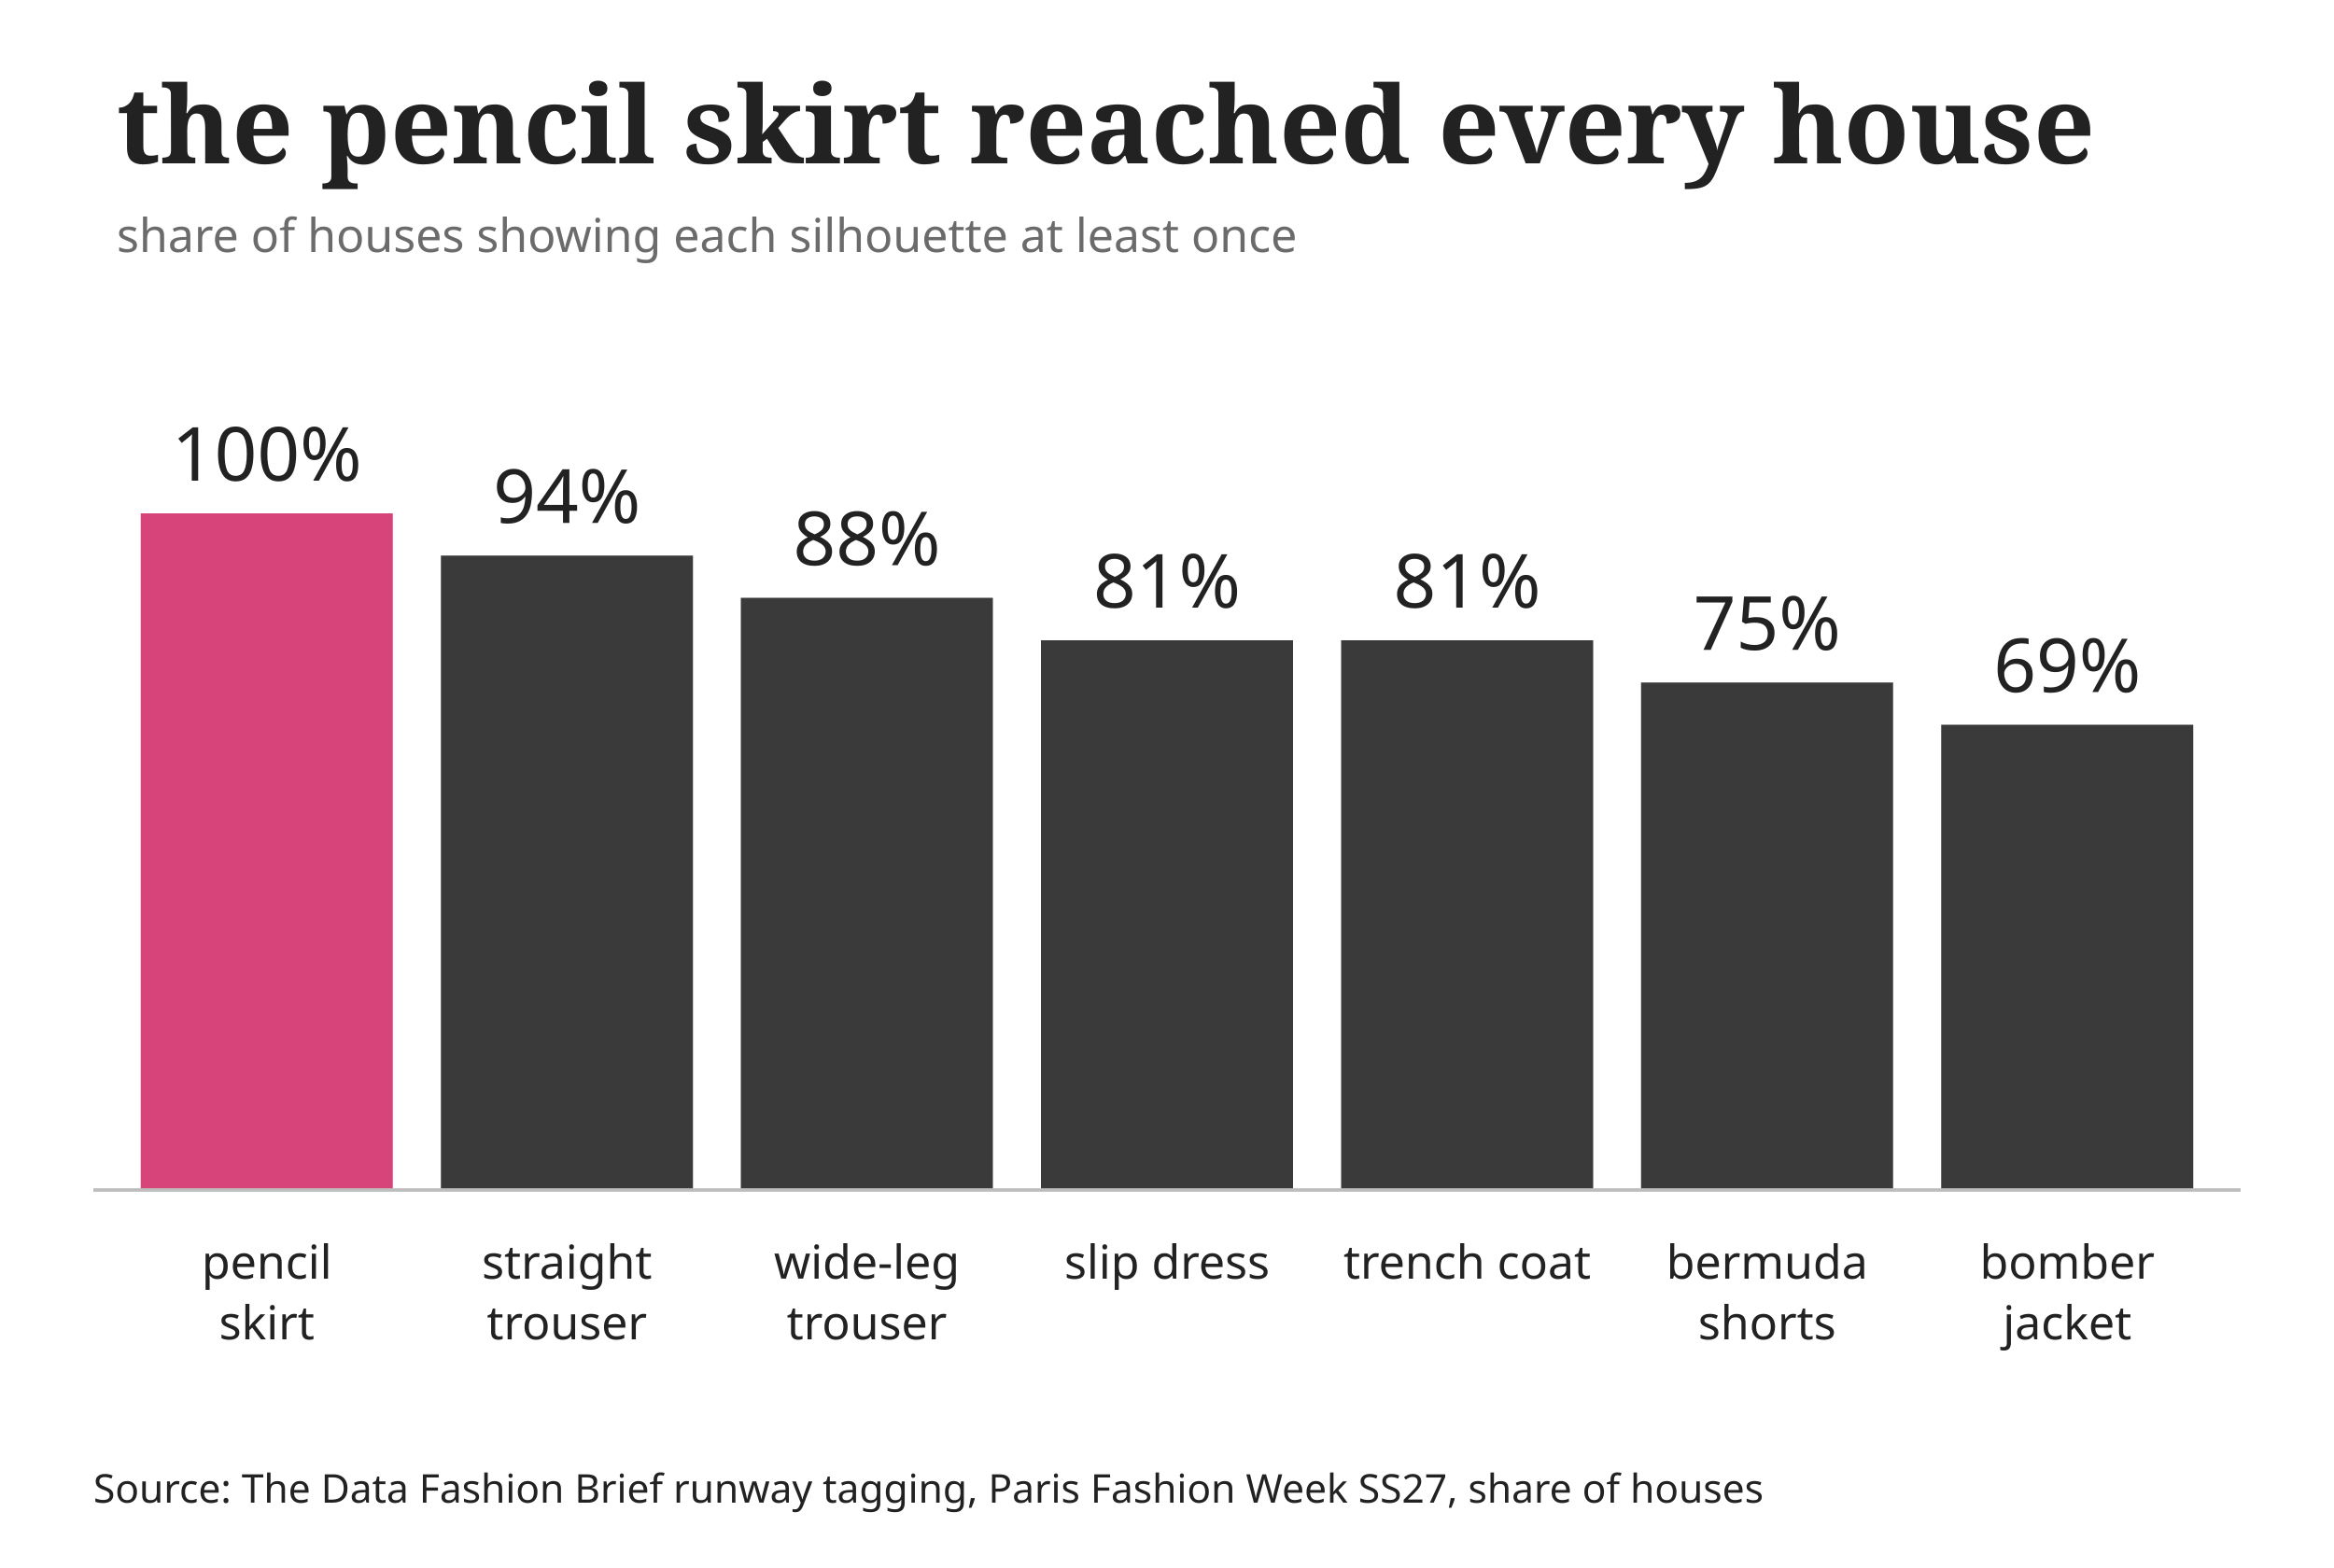
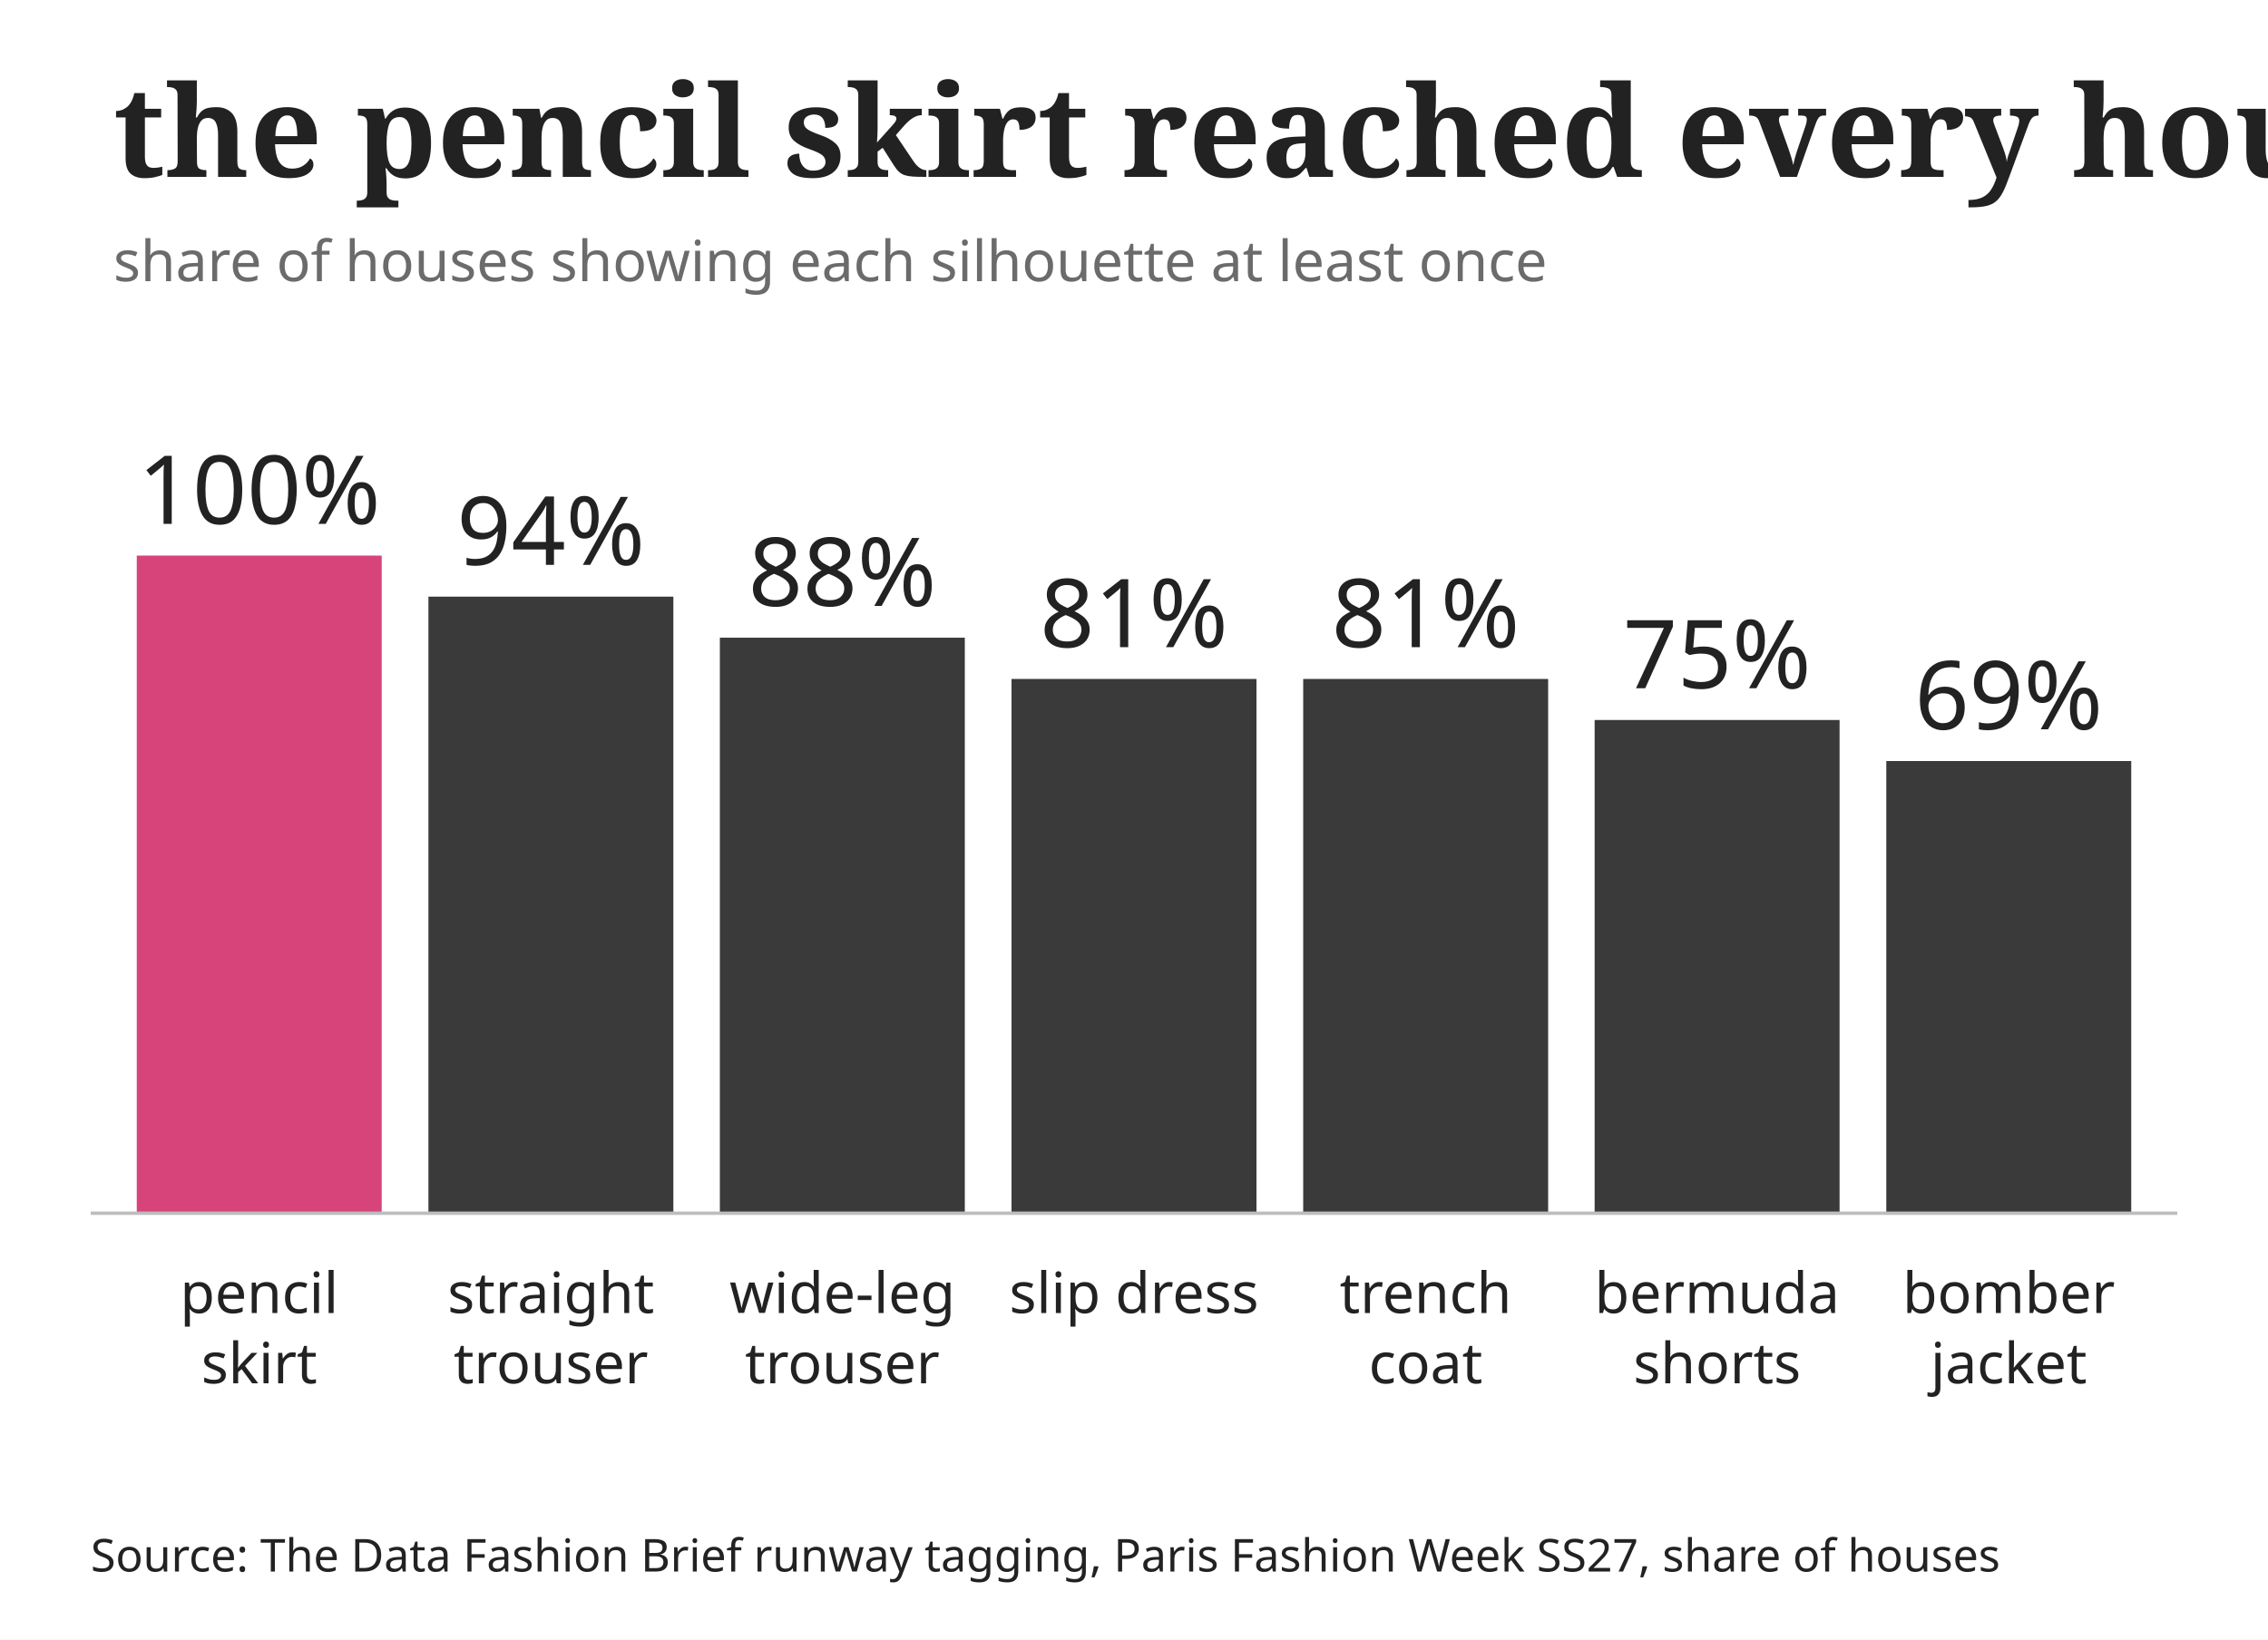
- <svg xmlns="http://www.w3.org/2000/svg" viewBox="0 0 1000 672" width="1000" height="672">
-   <rect width="1000" height="672" fill="#FFFFFF" />
-   <text x="50" y="70" font-family="'Playfair Display', Georgia, serif" font-weight="700" font-size="46" fill="#222222">the pencil skirt reached every house</text>
-   <text x="50" y="108" font-family="'Century Gothic', 'Questrial', 'Avenir', sans-serif" font-size="20" fill="#6B6B6B">share of houses showing each silhouette at least once</text>
-   <rect x="60.3" y="220.0" width="108.0" height="290.0" fill="#D6447A" />
-   <text x="114.3" y="206.0" text-anchor="middle" font-family="'Century Gothic', 'Questrial', 'Avenir', sans-serif" font-size="32" fill="#222222">100%</text>
-   <text x="114.3" y="548" text-anchor="middle" font-family="'Century Gothic', 'Questrial', 'Avenir', sans-serif" font-size="20" fill="#222222">pencil</text>
-   <text x="114.3" y="574" text-anchor="middle" font-family="'Century Gothic', 'Questrial', 'Avenir', sans-serif" font-size="20" fill="#222222">skirt</text>
-   <rect x="188.9" y="238.1" width="108.0" height="271.9" fill="#3A3A3A" />
-   <text x="242.9" y="224.1" text-anchor="middle" font-family="'Century Gothic', 'Questrial', 'Avenir', sans-serif" font-size="32" fill="#222222">94%</text>
-   <text x="242.9" y="548" text-anchor="middle" font-family="'Century Gothic', 'Questrial', 'Avenir', sans-serif" font-size="20" fill="#222222">straight</text>
-   <text x="242.9" y="574" text-anchor="middle" font-family="'Century Gothic', 'Questrial', 'Avenir', sans-serif" font-size="20" fill="#222222">trouser</text>
-   <rect x="317.4" y="256.2" width="108.0" height="253.8" fill="#3A3A3A" />
-   <text x="371.4" y="242.2" text-anchor="middle" font-family="'Century Gothic', 'Questrial', 'Avenir', sans-serif" font-size="32" fill="#222222">88%</text>
-   <text x="371.4" y="548" text-anchor="middle" font-family="'Century Gothic', 'Questrial', 'Avenir', sans-serif" font-size="20" fill="#222222">wide-leg</text>
-   <text x="371.4" y="574" text-anchor="middle" font-family="'Century Gothic', 'Questrial', 'Avenir', sans-serif" font-size="20" fill="#222222">trouser</text>
-   <rect x="446.0" y="274.4" width="108.0" height="235.6" fill="#3A3A3A" />
-   <text x="500.0" y="260.4" text-anchor="middle" font-family="'Century Gothic', 'Questrial', 'Avenir', sans-serif" font-size="32" fill="#222222">81%</text>
-   <text x="500.0" y="548" text-anchor="middle" font-family="'Century Gothic', 'Questrial', 'Avenir', sans-serif" font-size="20" fill="#222222">slip dress</text>
-   <rect x="574.6" y="274.4" width="108.0" height="235.6" fill="#3A3A3A" />
-   <text x="628.6" y="260.4" text-anchor="middle" font-family="'Century Gothic', 'Questrial', 'Avenir', sans-serif" font-size="32" fill="#222222">81%</text>
-   <text x="628.6" y="548" text-anchor="middle" font-family="'Century Gothic', 'Questrial', 'Avenir', sans-serif" font-size="20" fill="#222222">trench coat</text>
-   <rect x="703.1" y="292.5" width="108.0" height="217.5" fill="#3A3A3A" />
-   <text x="757.1" y="278.5" text-anchor="middle" font-family="'Century Gothic', 'Questrial', 'Avenir', sans-serif" font-size="32" fill="#222222">75%</text>
-   <text x="757.1" y="548" text-anchor="middle" font-family="'Century Gothic', 'Questrial', 'Avenir', sans-serif" font-size="20" fill="#222222">bermuda</text>
-   <text x="757.1" y="574" text-anchor="middle" font-family="'Century Gothic', 'Questrial', 'Avenir', sans-serif" font-size="20" fill="#222222">shorts</text>
-   <rect x="831.7" y="310.6" width="108.0" height="199.4" fill="#3A3A3A" />
-   <text x="885.7" y="296.6" text-anchor="middle" font-family="'Century Gothic', 'Questrial', 'Avenir', sans-serif" font-size="32" fill="#222222">69%</text>
-   <text x="885.7" y="548" text-anchor="middle" font-family="'Century Gothic', 'Questrial', 'Avenir', sans-serif" font-size="20" fill="#222222">bomber</text>
-   <text x="885.7" y="574" text-anchor="middle" font-family="'Century Gothic', 'Questrial', 'Avenir', sans-serif" font-size="20" fill="#222222">jacket</text>
-   <line x1="40.0" y1="510" x2="960.0" y2="510" stroke="#BDBDBD" stroke-width="1.5" />
-   <text x="40" y="644" font-family="'Century Gothic', 'Questrial', 'Avenir', sans-serif" font-size="17" fill="#222222">Source: The Data Fashion Brief runway tagging, Paris Fashion Week SS27, share of houses</text>
+ <svg xmlns="http://www.w3.org/2000/svg" viewBox="0 0 1000 723" width="1000" height="723">
+   <rect width="1000" height="723" fill="#FFFFFF" />
+   <text x="50" y="78" font-family="'Playfair Display', Georgia, serif" font-weight="700" font-size="56" fill="#222222">the pencil skirt reached every house</text>
+   <text x="50" y="124" font-family="'Century Gothic', 'Questrial', 'Avenir', sans-serif" font-size="25" fill="#6B6B6B">share of houses showing each silhouette at least once</text>
+   <rect x="60.3" y="245.0" width="108.0" height="290.0" fill="#D6447A" />
+   <text x="114.3" y="231.0" text-anchor="middle" font-family="'Century Gothic', 'Questrial', 'Avenir', sans-serif" font-size="42" fill="#222222">100%</text>
+   <text x="114.3" y="579" text-anchor="middle" font-family="'Century Gothic', 'Questrial', 'Avenir', sans-serif" font-size="25" fill="#222222">pencil</text>
+   <text x="114.3" y="610" text-anchor="middle" font-family="'Century Gothic', 'Questrial', 'Avenir', sans-serif" font-size="25" fill="#222222">skirt</text>
+   <rect x="188.9" y="263.1" width="108.0" height="271.9" fill="#3A3A3A" />
+   <text x="242.9" y="249.1" text-anchor="middle" font-family="'Century Gothic', 'Questrial', 'Avenir', sans-serif" font-size="42" fill="#222222">94%</text>
+   <text x="242.9" y="579" text-anchor="middle" font-family="'Century Gothic', 'Questrial', 'Avenir', sans-serif" font-size="25" fill="#222222">straight</text>
+   <text x="242.9" y="610" text-anchor="middle" font-family="'Century Gothic', 'Questrial', 'Avenir', sans-serif" font-size="25" fill="#222222">trouser</text>
+   <rect x="317.4" y="281.2" width="108.0" height="253.8" fill="#3A3A3A" />
+   <text x="371.4" y="267.2" text-anchor="middle" font-family="'Century Gothic', 'Questrial', 'Avenir', sans-serif" font-size="42" fill="#222222">88%</text>
+   <text x="371.4" y="579" text-anchor="middle" font-family="'Century Gothic', 'Questrial', 'Avenir', sans-serif" font-size="25" fill="#222222">wide-leg</text>
+   <text x="371.4" y="610" text-anchor="middle" font-family="'Century Gothic', 'Questrial', 'Avenir', sans-serif" font-size="25" fill="#222222">trouser</text>
+   <rect x="446.0" y="299.4" width="108.0" height="235.6" fill="#3A3A3A" />
+   <text x="500.0" y="285.4" text-anchor="middle" font-family="'Century Gothic', 'Questrial', 'Avenir', sans-serif" font-size="42" fill="#222222">81%</text>
+   <text x="500.0" y="579" text-anchor="middle" font-family="'Century Gothic', 'Questrial', 'Avenir', sans-serif" font-size="25" fill="#222222">slip dress</text>
+   <rect x="574.6" y="299.4" width="108.0" height="235.6" fill="#3A3A3A" />
+   <text x="628.6" y="285.4" text-anchor="middle" font-family="'Century Gothic', 'Questrial', 'Avenir', sans-serif" font-size="42" fill="#222222">81%</text>
+   <text x="628.6" y="579" text-anchor="middle" font-family="'Century Gothic', 'Questrial', 'Avenir', sans-serif" font-size="25" fill="#222222">trench</text>
+   <text x="628.6" y="610" text-anchor="middle" font-family="'Century Gothic', 'Questrial', 'Avenir', sans-serif" font-size="25" fill="#222222">coat</text>
+   <rect x="703.1" y="317.5" width="108.0" height="217.5" fill="#3A3A3A" />
+   <text x="757.1" y="303.5" text-anchor="middle" font-family="'Century Gothic', 'Questrial', 'Avenir', sans-serif" font-size="42" fill="#222222">75%</text>
+   <text x="757.1" y="579" text-anchor="middle" font-family="'Century Gothic', 'Questrial', 'Avenir', sans-serif" font-size="25" fill="#222222">bermuda</text>
+   <text x="757.1" y="610" text-anchor="middle" font-family="'Century Gothic', 'Questrial', 'Avenir', sans-serif" font-size="25" fill="#222222">shorts</text>
+   <rect x="831.7" y="335.6" width="108.0" height="199.4" fill="#3A3A3A" />
+   <text x="885.7" y="321.6" text-anchor="middle" font-family="'Century Gothic', 'Questrial', 'Avenir', sans-serif" font-size="42" fill="#222222">69%</text>
+   <text x="885.7" y="579" text-anchor="middle" font-family="'Century Gothic', 'Questrial', 'Avenir', sans-serif" font-size="25" fill="#222222">bomber</text>
+   <text x="885.7" y="610" text-anchor="middle" font-family="'Century Gothic', 'Questrial', 'Avenir', sans-serif" font-size="25" fill="#222222">jacket</text>
+   <line x1="40.0" y1="535" x2="960.0" y2="535" stroke="#BDBDBD" stroke-width="1.5" />
+   <text x="40" y="693" font-family="'Century Gothic', 'Questrial', 'Avenir', sans-serif" font-size="20" fill="#222222">Source: The Data Fashion Brief runway tagging, Paris Fashion Week SS27, share of houses</text>
</svg>
